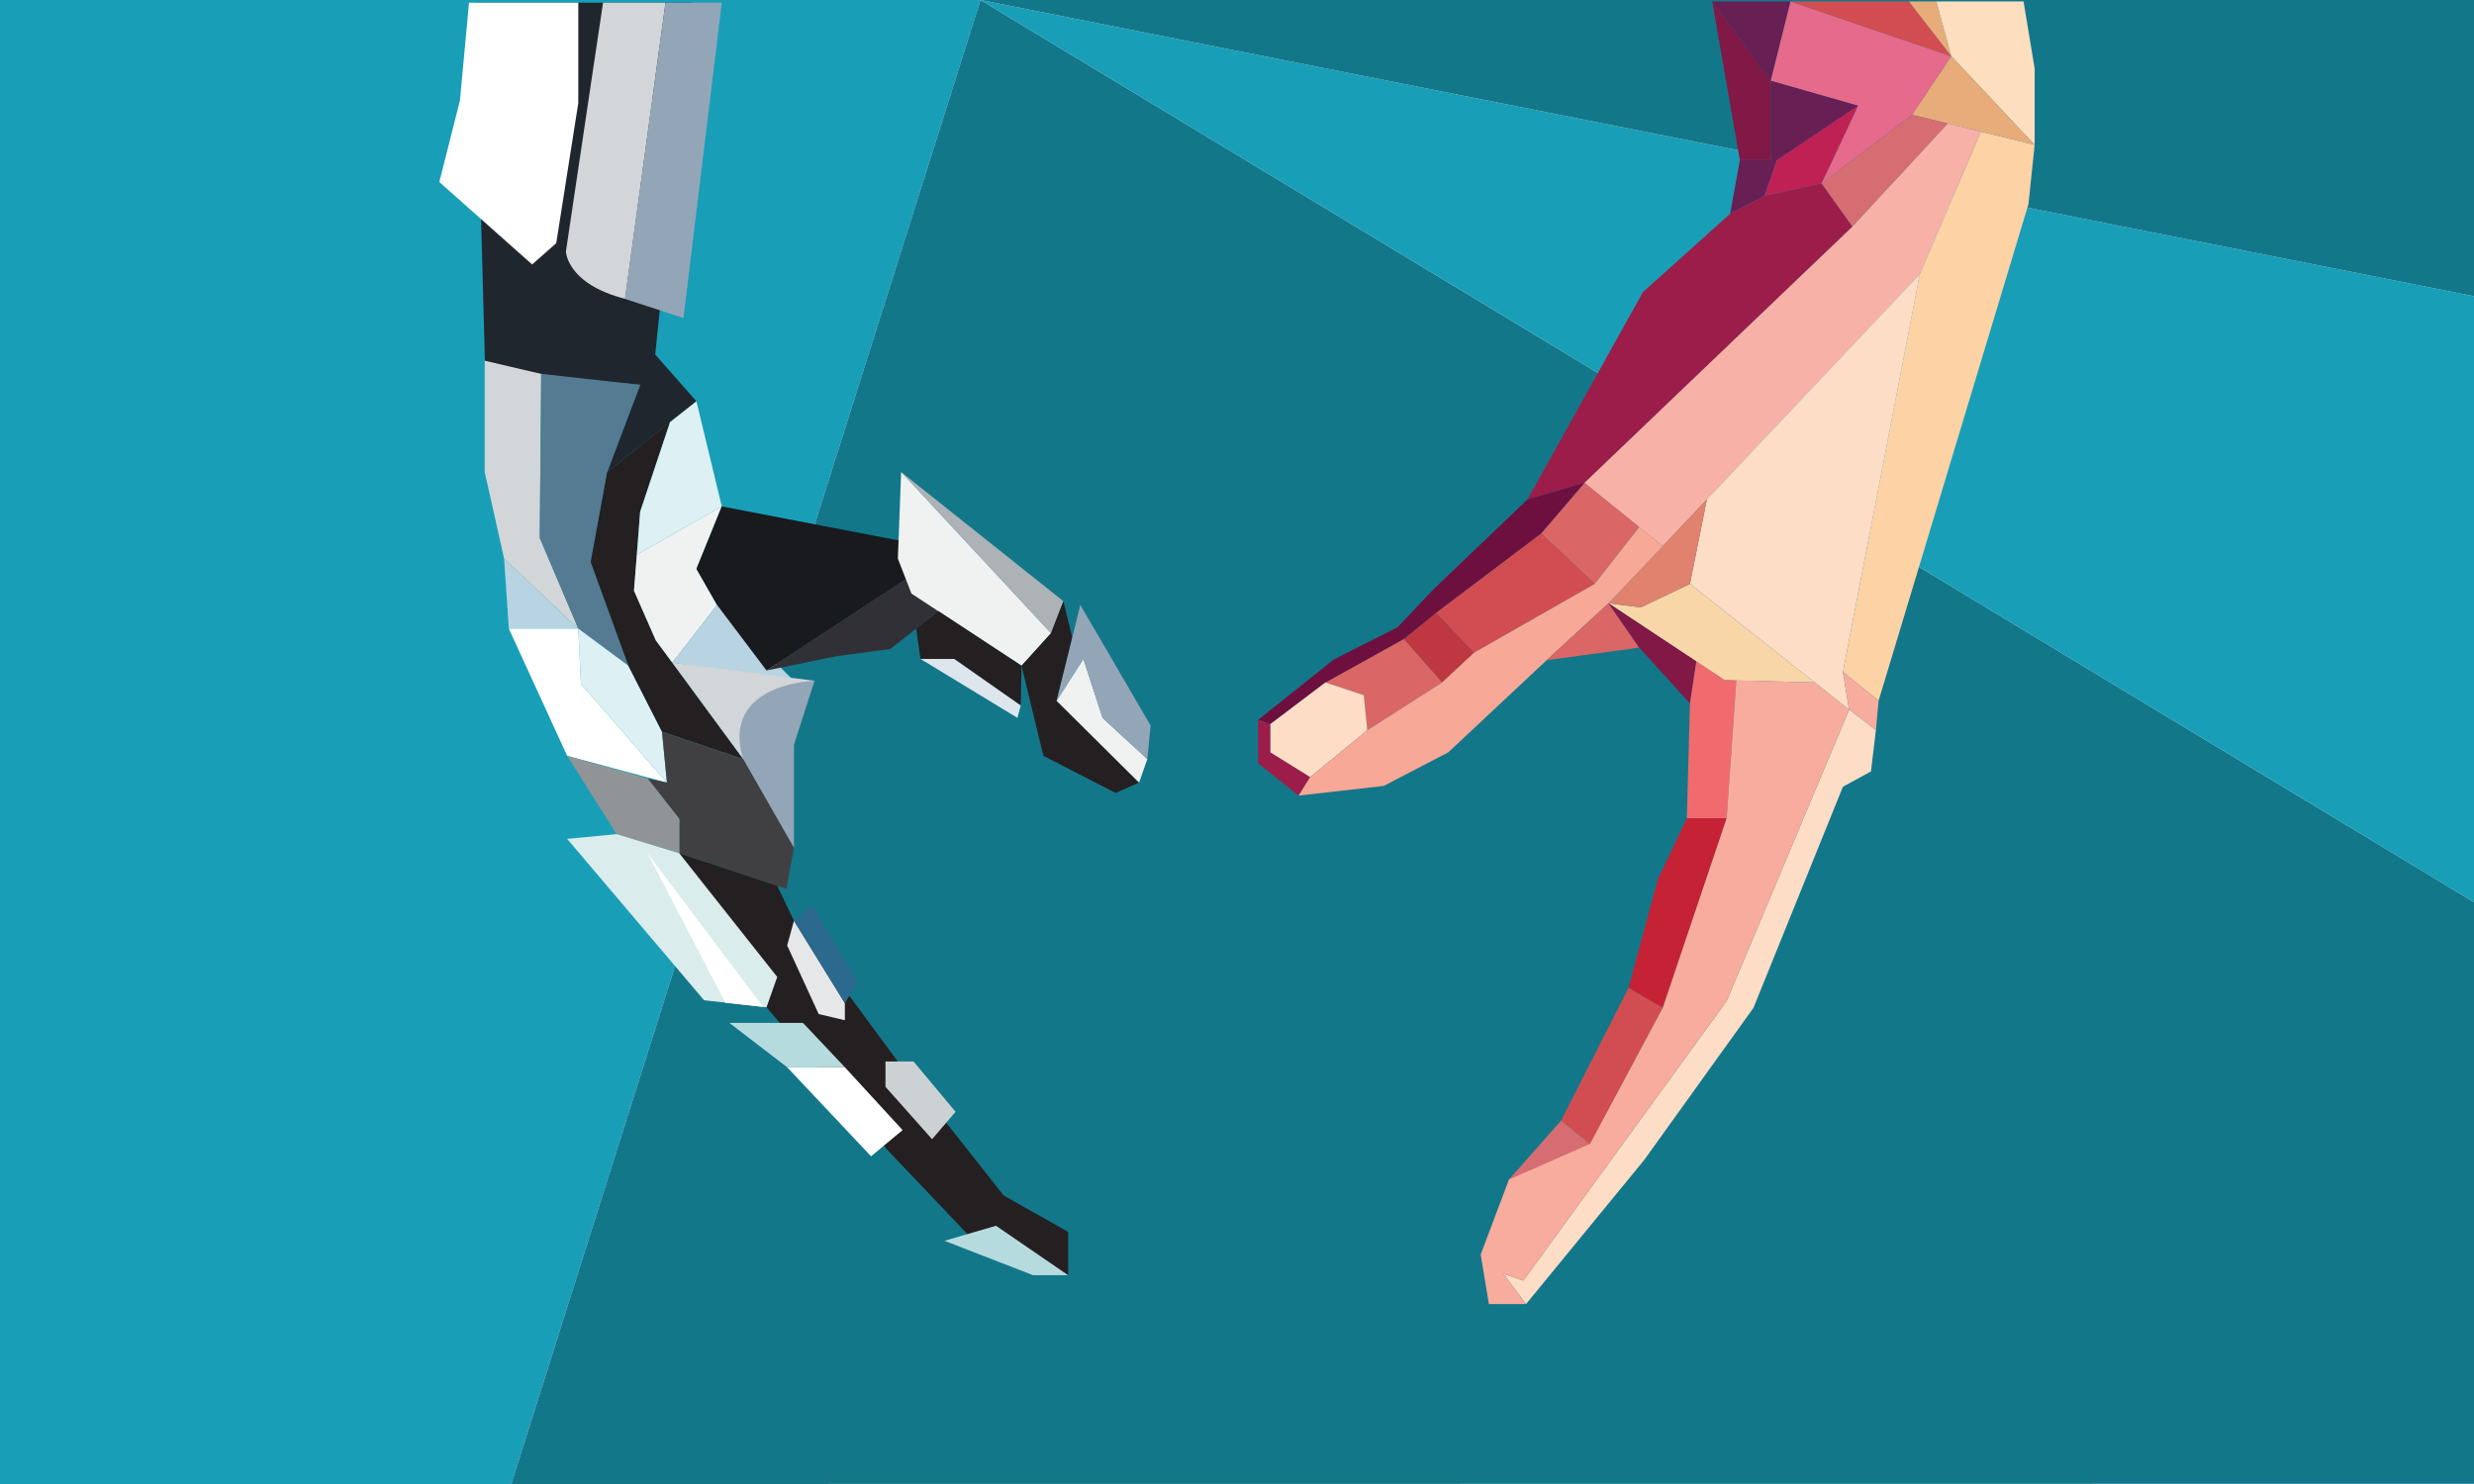
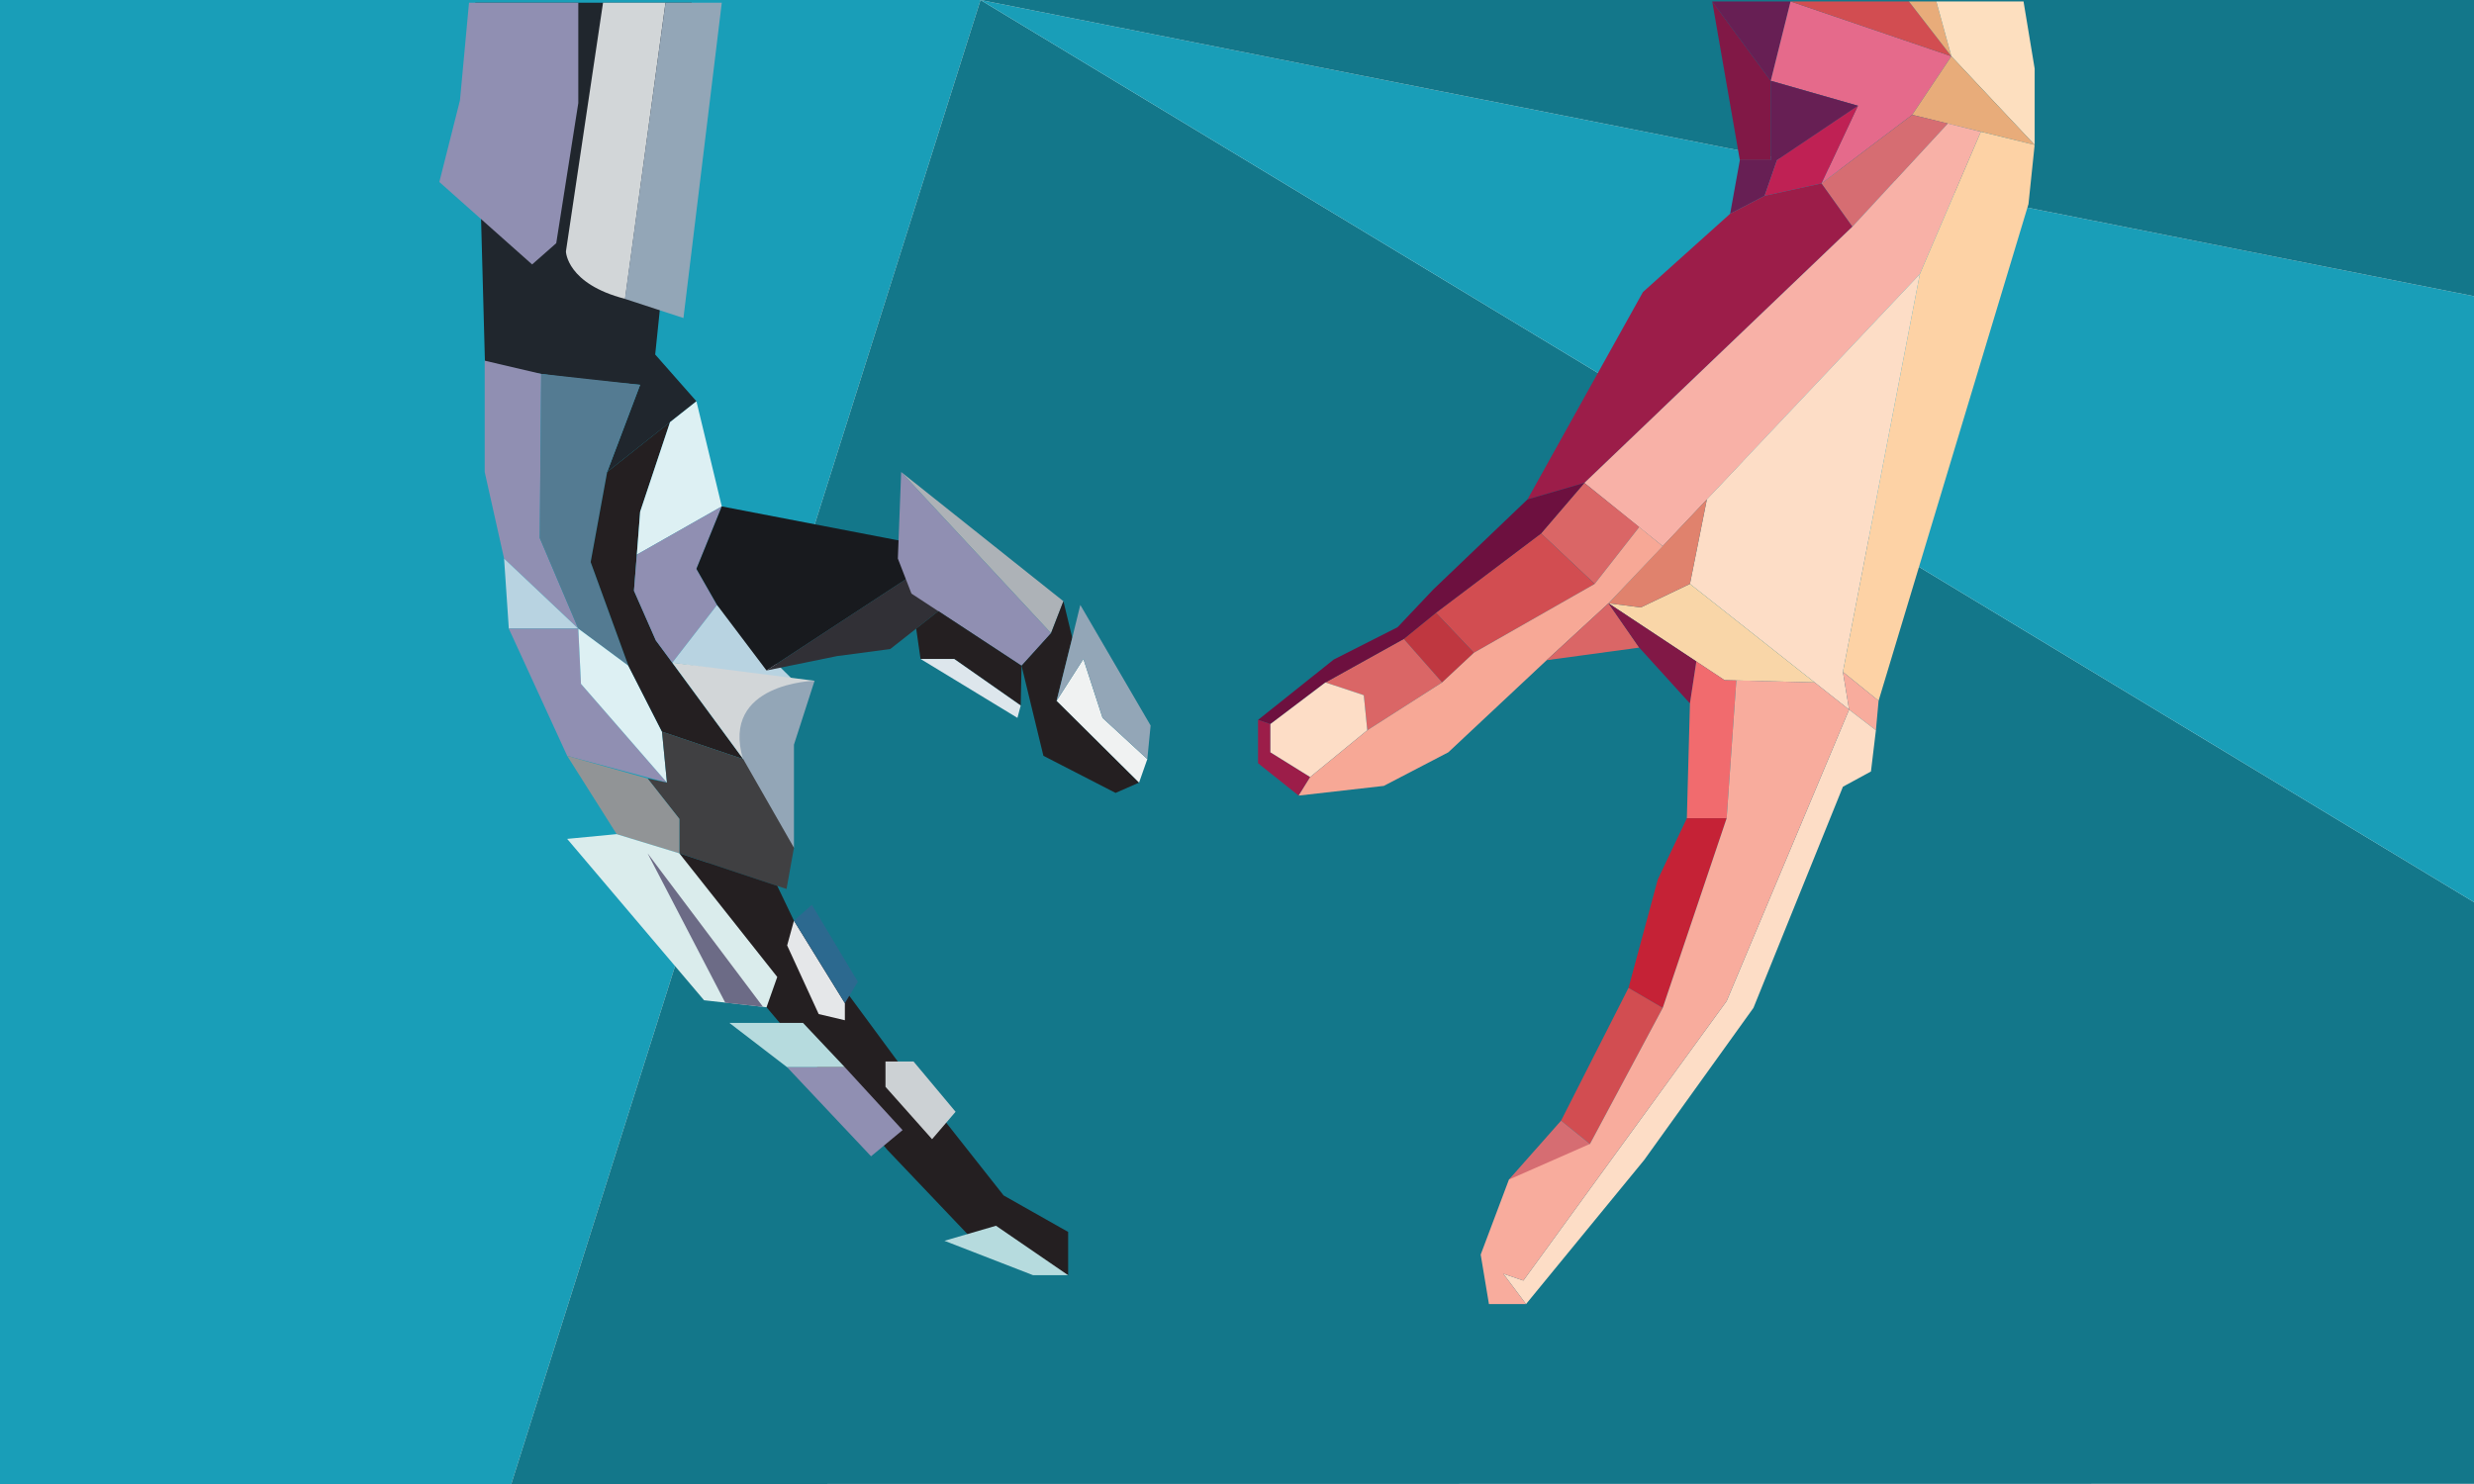
<svg xmlns="http://www.w3.org/2000/svg" version="1.1" id="Слой_1" x="0px" y="0px" viewBox="0 0 1200 720" style="enable-background:new 0 0 1200 720;" xml:space="preserve">
  <style type="text/css">
	.st0{fill:#199EB8;}
	.st1{fill:#13778A;}
	.st2{fill:#811846;}
	.st3{fill:#671F54;}
	.st4{fill:#E56A8B;}
	.st5{fill:#D24D51;}
	.st6{fill:#E8AC7A;}
	.st7{fill:#FDDFBF;}
	.st8{fill:#BF2154;}
	.st9{fill:#D66D72;}
	.st10{fill:#9C1D49;}
	.st11{fill:#F8B1A7;}
	.st12{fill:#FDD2A5;}
	.st13{fill:#FDDDC6;}
	.st14{fill:#F8AC9D;}
	.st15{fill:#F9D6A8;}
	.st16{fill:#E0826D;}
	.st17{fill:#DA6666;}
	.st18{fill:#BF3740;}
	.st19{fill:#6D103F;}
	.st20{fill:#F7A896;}
	.st21{fill:#F16B6E;}
	.st22{fill:#C52236;}
	.st23{fill:#20262D;}
- 	.st24{fill:#D2D6D8;}
+ 	.st24{fill:#908FB2;}
	.st25{fill:#B8D3E1;}
	.st26{fill:#547B92;}
- 	.st27{fill:#FFFFFF;}
- 	.st28{fill:#DDF0F3;}
- 	.st29{fill:#241F21;}
- 	.st30{fill:#F0F2F2;}
- 	.st31{fill:#93A6B7;}
- 	.st32{fill:#181A1E;}
- 	.st33{fill:#313036;}
- 	.st34{fill:#404042;}
- 	.st35{fill:#919496;}
- 	.st36{fill:#B6DBDE;}
- 	.st37{fill:#CCD1D4;}
- 	.st38{fill:#E5E7E9;}
- 	.st39{fill:#2C698F;}
- 	.st40{fill:#ADB2B7;}
- 	.st41{fill:#DDE6EC;}
+ 	.st27{fill:#DDF0F3;}
+ 	.st28{fill:#241F21;}
+ 	.st29{fill:#D2D6D8;}
+ 	.st30{fill:#93A6B7;}
+ 	.st31{fill:#181A1E;}
+ 	.st32{fill:#313036;}
+ 	.st33{fill:#404042;}
+ 	.st34{fill:#919496;}
+ 	.st35{fill:#B6DBDE;}
+ 	.st36{fill:#CCD1D4;}
+ 	.st37{fill:#E5E7E9;}
+ 	.st38{fill:#2C698F;}
+ 	.st39{fill:#ADB2B7;}
+ 	.st40{fill:#DDE6EC;}
+ 	.st41{fill:#F0F2F2;}
	.st42{fill:#DAECEC;}
+ 	.st43{fill:#6C6B86;}
</style>
  <g>
    <polygon class="st0" points="475.6,0 248,720 0,720 0,0  " />
    <polygon class="st1" points="1200,719.9 1200,437.7 475.6,0 248,720  " />
    <polygon class="st0" points="475.6,0 1200,143.7 1200,437.7  " />
    <polygon class="st1" points="1200,143.7 1200,0 475.6,0  " />
    <g>
      <g>
        <g>
          <polygon class="st2" points="830.5,0.7 843.9,77.7 858.9,77.7 858.9,39.2     " />
          <polygon class="st3" points="868.5,0.7 858.9,39.2 830.5,0.7     " />
          <polygon class="st4" points="858.9,39.2 901.2,51.3 883.5,89 927.5,55.7 946.5,27.3 868.5,0.7     " />
          <polygon class="st5" points="946.5,27.3 925.9,0.7 868.5,0.7     " />
          <polygon class="st6" points="946.5,27.3 939.2,0.7 925.9,0.7     " />
          <polygon class="st7" points="939.2,0.7 981.5,0.7 986.9,33.3 986.9,70.3 946.5,27.3     " />
          <polygon class="st6" points="986.9,70.3 927.5,55.7 946.5,27.3     " />
          <polygon class="st3" points="839.2,103.7 843.9,77.7 858.9,77.7 858.9,39.2 901.2,51.3 861.9,77.7 855.9,95     " />
          <polygon class="st8" points="855.9,95 883.5,89 901.2,51.3 861.9,77.7     " />
          <polygon class="st9" points="883.5,89 898.5,110 944.8,59.9 927.5,55.7     " />
          <polygon class="st10" points="839.2,103.7 796.9,141.7 740.9,242.3 768.5,234.3 898.5,110 883.5,89 855.9,95     " />
          <polygon class="st11" points="944.8,59.9 960.8,63.9 931.2,133 806.5,265 768.5,234.3 898.5,110     " />
          <polygon class="st12" points="986.9,70.3 983.9,99 911.2,340 893.9,326 931.2,133 960.8,63.9     " />
          <polygon class="st13" points="931.2,133 893.9,326 896.9,344.3 819.7,283.3 827.9,242.3     " />
          <polygon class="st14" points="896.9,344.3 909.9,354.3 911.2,340 893.9,326     " />
          <polygon class="st15" points="819.7,283.3 795.9,294.7 780.2,292.7 836.5,330 880.2,331.1     " />
          <polygon class="st16" points="827.9,242.3 819.7,283.3 795.9,294.7 780.2,292.7     " />
          <polygon class="st17" points="768.5,234.3 795.1,255.7 773.5,283.3 747.5,258.8     " />
          <polygon class="st5" points="773.5,283.3 714.9,316.7 696.5,297.3 747.5,258.8     " />
          <polygon class="st18" points="714.9,316.7 699.5,331.1 680.9,310 696.5,297.3     " />
          <polygon class="st17" points="699.5,331.1 663.2,354.3 661.5,337.3 642.9,331.1 680.9,310     " />
          <polygon class="st19" points="740.9,242.3 695.2,286 677.9,304.3 646.9,320 610.2,349.3 616.2,351.3 642.9,331.1 680.9,310       696.5,297.3 747.5,258.8 768.5,234.3     " />
          <polygon class="st10" points="610.2,349.3 610.2,370.3 629.9,386 635.5,377 616.2,365 616.2,351.3     " />
          <polygon class="st13" points="635.5,377 663.2,354.3 661.5,337.3 642.9,331.1 616.2,351.3 616.2,365     " />
          <polygon class="st20" points="629.9,386 671.2,381.3 702.5,365 750.2,320.3 780.2,292.7 806.5,265 795.1,255.7 773.5,283.3       714.9,316.7 699.5,331.1 663.2,354.3 635.5,377     " />
          <polygon class="st17" points="750.2,320.3 795.1,314.2 780.2,292.7     " />
          <polygon class="st2" points="822.8,320.9 819.7,341.3 795.1,314.2 780.2,292.7     " />
          <polygon class="st21" points="819.7,341.3 818.2,397 837.5,397 842.2,330.1 836.5,330 822.8,320.9     " />
          <polygon class="st22" points="818.2,397 804.1,426.7 789.9,479.3 806.5,489 837.5,397     " />
          <polygon class="st5" points="789.9,479.3 757.2,543.7 771.2,555 806.5,489     " />
          <polygon class="st9" points="757.2,543.7 731.9,572.3 744.5,582 771.2,555     " />
          <polygon class="st13" points="909.9,354.3 907.5,374.3 893.9,381.7 850.5,489 797.5,562.8 740.2,632.7 729.2,618 738.9,621.3       837.5,485.7 896.9,344.3     " />
          <polygon class="st14" points="731.9,572.3 718.2,608.7 722.2,632.7 740.2,632.7 729.2,618 729.2,618 738.9,621.3 837.5,485.7       896.9,344.3 880.2,331.1 842.2,330.1 837.5,397 806.5,489 771.2,555     " />
        </g>
        <g>
          <path class="st23" d="M294.5,229l43.3-34.3l-20-22.7L335.5,1.3h-105l4.7,173.7c0,0,0,5,75.3,11.7L294.5,229z" />
          <polygon class="st24" points="235.1,175 235.1,229 244.5,271 280.5,305 261.8,261 262.5,181.4     " />
          <polygon class="st25" points="244.5,271 246.8,305 280.5,305     " />
          <polygon class="st26" points="262.5,181.4 310.5,186.7 294.5,229 286.5,272.7 304.8,323 280.5,305 261.8,261     " />
-           <polygon class="st27" points="246.8,305 275.1,366.7 323.5,379.7 281.8,331.8 280.5,305     " />
-           <polygon class="st28" points="323.5,379.7 321.1,355 304.8,323 280.5,305 281.8,331.8     " />
-           <polygon class="st29" points="360.5,368.3 321.1,355 304.8,323 286.5,272.7 294.5,229 325,204.8 310.5,248.3 307.5,286.6       318.1,310.7     " />
-           <polygon class="st28" points="337.8,194.7 350.1,245.7 308.9,269.1 310.5,248.3 325,204.8     " />
-           <polygon class="st30" points="350.1,245.7 337.8,276 347.8,293.5 326.1,321.5 318.1,310.7 307.5,286.6 308.9,269.1     " />
+           <polygon class="st24" points="246.8,305 275.1,366.7 323.5,379.7 281.8,331.8 280.5,305     " />
+           <polygon class="st27" points="323.5,379.7 321.1,355 304.8,323 280.5,305 281.8,331.8     " />
+           <polygon class="st28" points="360.5,368.3 321.1,355 304.8,323 286.5,272.7 294.5,229 325,204.8 310.5,248.3 307.5,286.6       318.1,310.7     " />
+           <polygon class="st27" points="337.8,194.7 350.1,245.7 308.9,269.1 310.5,248.3 325,204.8     " />
+           <polygon class="st24" points="350.1,245.7 337.8,276 347.8,293.5 326.1,321.5 318.1,310.7 307.5,286.6 308.9,269.1     " />
          <polygon class="st25" points="347.8,293.5 385.1,330.3 326.1,321.5     " />
-           <polygon class="st24" points="326.1,321.5 395.1,330.3 360.5,368.3     " />
-           <path class="st31" d="M395.1,330.3l-10,31v50c0,0-13.7-6-24.7-43S395.1,330.3,395.1,330.3z" />
-           <polygon class="st32" points="350.1,245.7 460.8,267 371.8,325.3 347.8,293.5 337.8,276     " />
-           <polygon class="st33" points="371.8,325.3 406.1,318.3 431.8,314.9 457.1,295 440,280.6     " />
-           <polygon class="st34" points="385.1,411.3 381.5,431.3 329.5,414 329.5,397.3 314.1,377.7 323.5,379.7 321.1,355 360.5,368.3           " />
-           <polygon class="st35" points="275.1,366.7 299.1,404.7 329.5,414 329.5,397.3 314.1,377.7     " />
-           <polygon class="st29" points="329.5,414 377,429.8 385.1,446.7 434.5,513.7 486.8,580 518.1,597.7 518.1,618.7 469.5,599       430.5,558 371.8,488.7     " />
-           <polygon class="st36" points="353.8,496.3 389.5,496.3 409.8,517.8 381.8,517.8     " />
-           <polygon class="st27" points="381.8,517.8 422.5,561 437.8,548.3 409.8,517.8     " />
-           <polygon class="st37" points="429.5,515 429.5,527.3 452.1,552.7 463.5,539.4 443.1,515     " />
-           <polygon class="st38" points="409.8,495 397.1,492 381.8,458.7 385.1,446.7 409.8,486.7     " />
-           <polygon class="st39" points="385.1,446.7 393.8,439 416.1,476.3 409.8,486.7     " />
-           <polygon class="st36" points="458.1,602 483.1,594.7 518.1,618.7 501.1,618.7     " />
-           <polygon class="st30" points="437.1,229 435.5,271 442.1,288 495.5,323 509.8,307.2     " />
-           <polygon class="st40" points="437.1,229 515.8,291.7 509.8,307.2     " />
-           <polygon class="st29" points="444.4,305 446.5,319.7 462.8,319.7 495.1,342.3 495.5,323 455.2,296.5     " />
-           <polygon class="st41" points="446.5,319.7 493.5,348.3 495.1,342.3 462.8,319.7     " />
-           <polygon class="st29" points="515.8,291.7 520.1,309.4 512.5,340 552.5,379.7 541.1,384.7 506.1,366.7 495.5,323 509.8,307.2           " />
-           <polygon class="st30" points="552.5,379.7 556.5,368.3 534.8,348.3 525.5,319.7 512.5,340     " />
-           <polygon class="st31" points="512.5,340 525.5,319.7 534.8,348.3 556.5,368.3 558.1,352 524,293.5 520.1,309.4     " />
-           <polygon class="st27" points="227.5,1.3 223.1,48.7 213.1,88.3 258.1,128.3 269.8,118 280.5,50 280.5,1.3     " />
-           <path class="st24" d="M292.5,1.3l-18,120.7c0,0,0.3,15.7,28.7,23L322.8,1.3H292.5z" />
-           <polygon class="st31" points="303.1,145 331.5,154.3 350.1,1.3 322.8,1.3     " />
+           <polygon class="st29" points="326.1,321.5 395.1,330.3 360.5,368.3     " />
+           <path class="st30" d="M395.1,330.3l-10,31v50c0,0-13.7-6-24.7-43S395.1,330.3,395.1,330.3z" />
+           <polygon class="st31" points="350.1,245.7 460.8,267 371.8,325.3 347.8,293.5 337.8,276     " />
+           <polygon class="st32" points="371.8,325.3 406.1,318.3 431.8,314.9 457.1,295 440,280.6     " />
+           <polygon class="st33" points="385.1,411.3 381.5,431.3 329.5,414 329.5,397.3 314.1,377.7 323.5,379.7 321.1,355 360.5,368.3           " />
+           <polygon class="st34" points="275.1,366.7 299.1,404.7 329.5,414 329.5,397.3 314.1,377.7     " />
+           <polygon class="st28" points="329.5,414 377,429.8 385.1,446.7 434.5,513.7 486.8,580 518.1,597.7 518.1,618.7 469.5,599       430.5,558 371.8,488.7     " />
+           <polygon class="st35" points="353.8,496.3 389.5,496.3 409.8,517.8 381.8,517.8     " />
+           <polygon class="st24" points="381.8,517.8 422.5,561 437.8,548.3 409.8,517.8     " />
+           <polygon class="st36" points="429.5,515 429.5,527.3 452.1,552.7 463.5,539.4 443.1,515     " />
+           <polygon class="st37" points="409.8,495 397.1,492 381.8,458.7 385.1,446.7 409.8,486.7     " />
+           <polygon class="st38" points="385.1,446.7 393.8,439 416.1,476.3 409.8,486.7     " />
+           <polygon class="st35" points="458.1,602 483.1,594.7 518.1,618.7 501.1,618.7     " />
+           <polygon class="st24" points="437.1,229 435.5,271 442.1,288 495.5,323 509.8,307.2     " />
+           <polygon class="st39" points="437.1,229 515.8,291.7 509.8,307.2     " />
+           <polygon class="st28" points="444.4,305 446.5,319.7 462.8,319.7 495.1,342.3 495.5,323 455.2,296.5     " />
+           <polygon class="st40" points="446.5,319.7 493.5,348.3 495.1,342.3 462.8,319.7     " />
+           <polygon class="st28" points="515.8,291.7 520.1,309.4 512.5,340 552.5,379.7 541.1,384.7 506.1,366.7 495.5,323 509.8,307.2           " />
+           <polygon class="st41" points="552.5,379.7 556.5,368.3 534.8,348.3 525.5,319.7 512.5,340     " />
+           <polygon class="st30" points="512.5,340 525.5,319.7 534.8,348.3 556.5,368.3 558.1,352 524,293.5 520.1,309.4     " />
+           <polygon class="st24" points="227.5,1.3 223.1,48.7 213.1,88.3 258.1,128.3 269.8,118 280.5,50 280.5,1.3     " />
+           <path class="st29" d="M292.5,1.3l-18,120.7c0,0,0.3,15.7,28.7,23L322.8,1.3H292.5z" />
+           <polygon class="st30" points="303.1,145 331.5,154.3 350.1,1.3 322.8,1.3     " />
          <polygon class="st42" points="299.1,404.7 275.1,407 341.5,485.3 371.8,488.7 377,474 329.5,414     " />
-           <polygon class="st27" points="314.1,414 351.8,486.5 370.1,488.5     " />
+           <polygon class="st43" points="314.1,414 351.8,486.5 370.1,488.5     " />
        </g>
      </g>
    </g>
  </g>
</svg>
